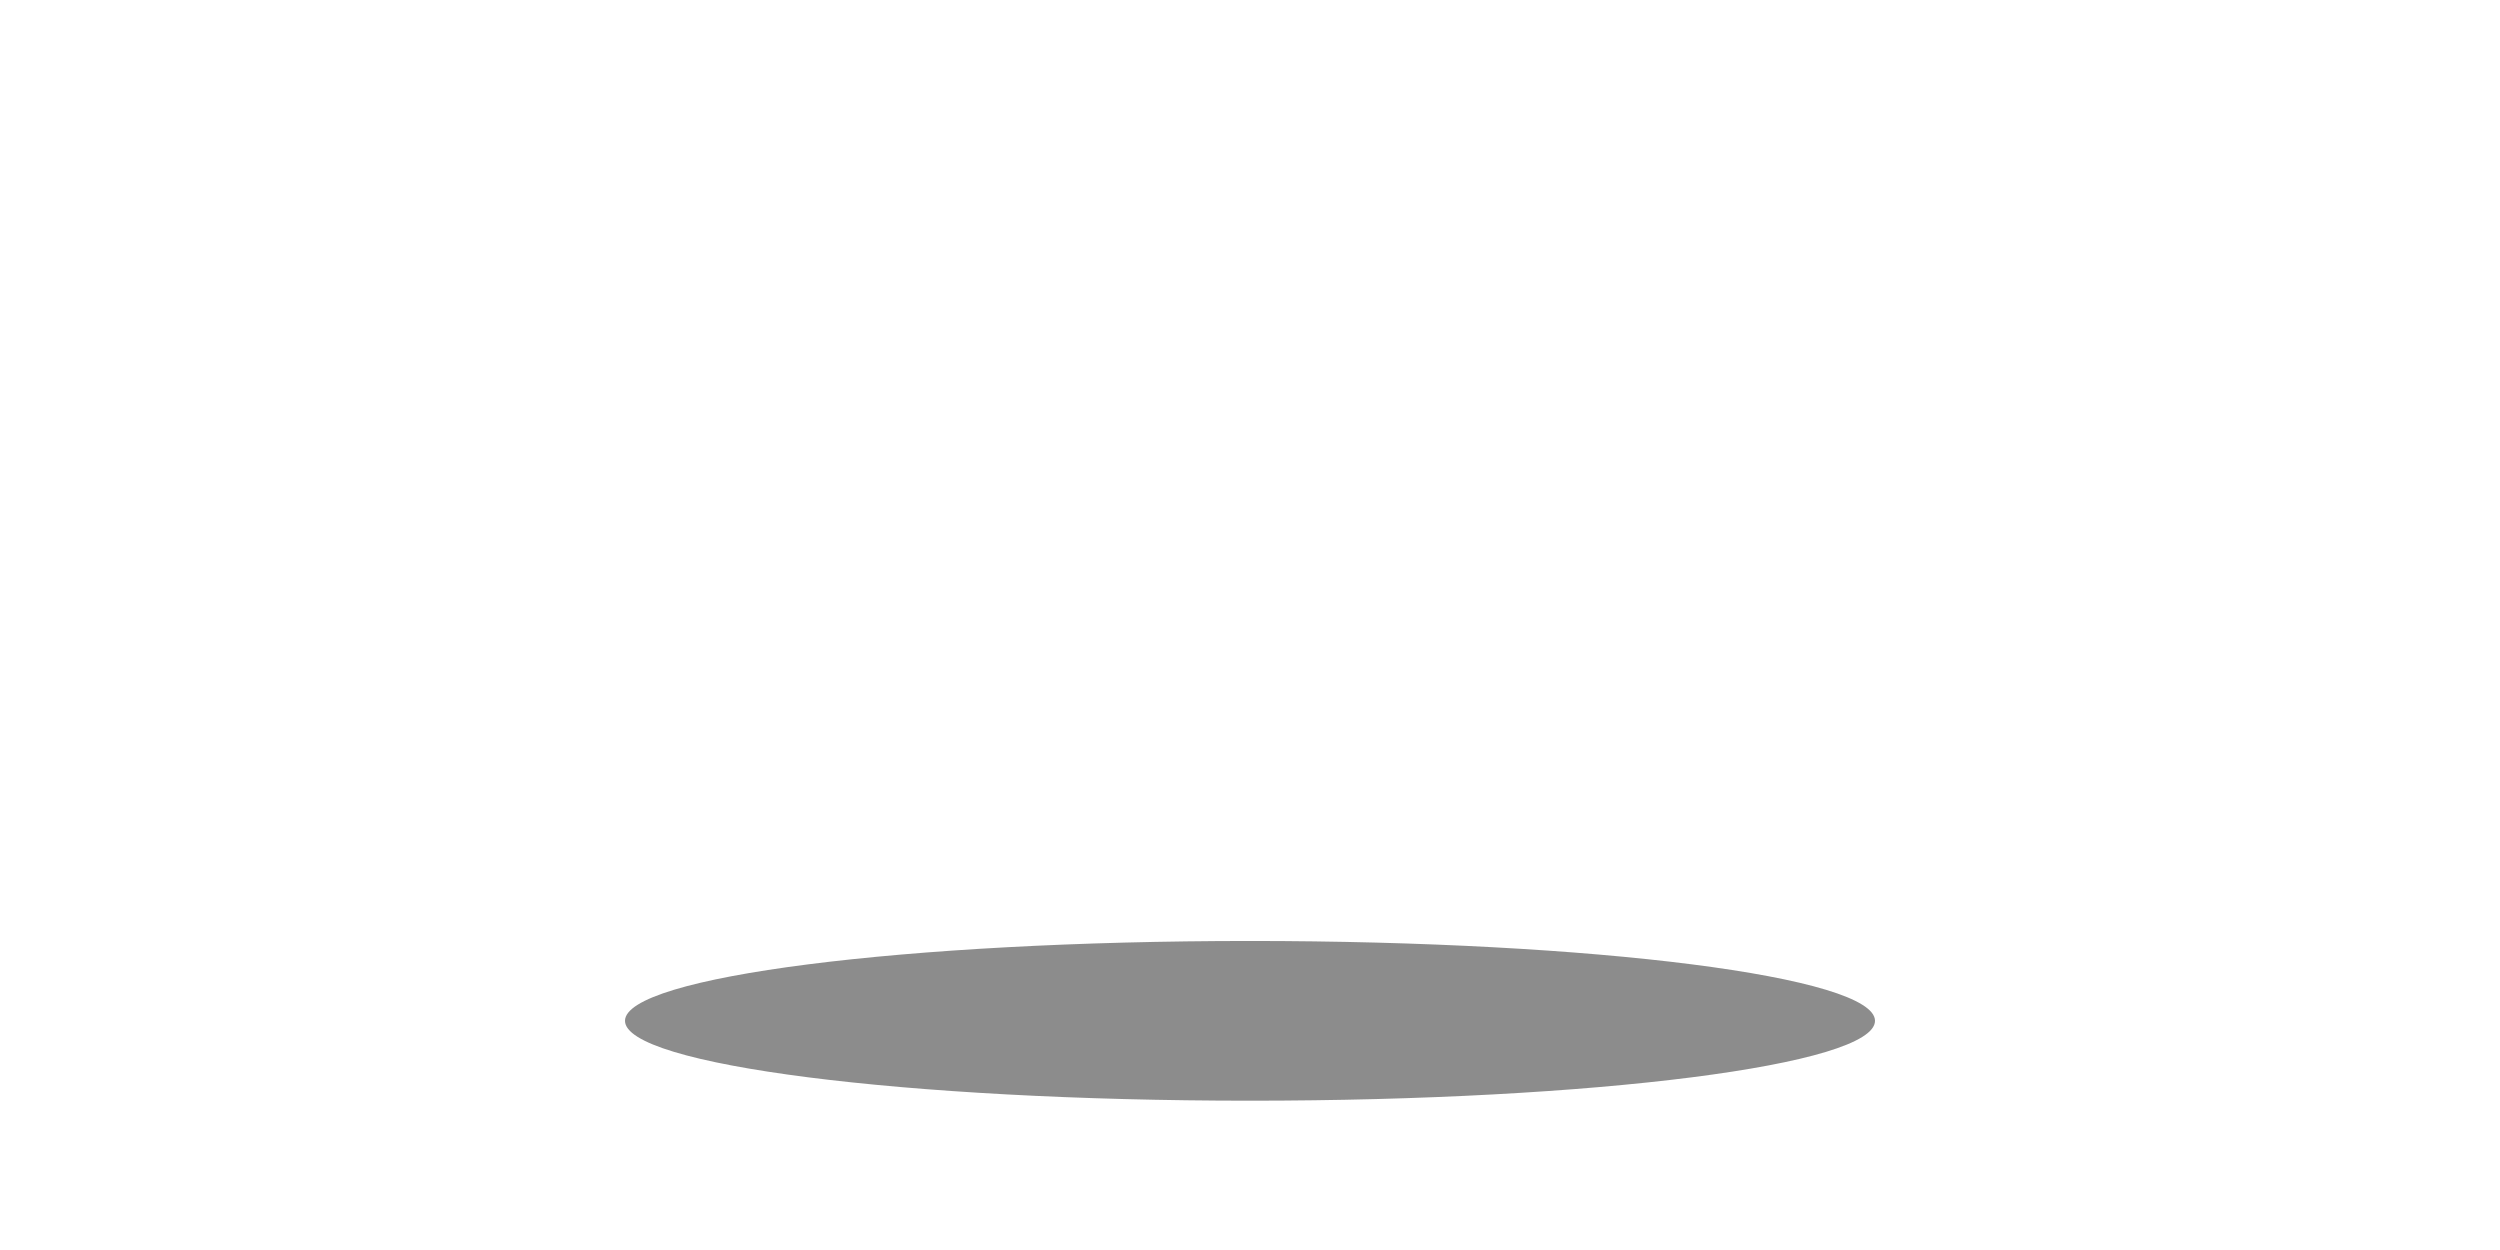
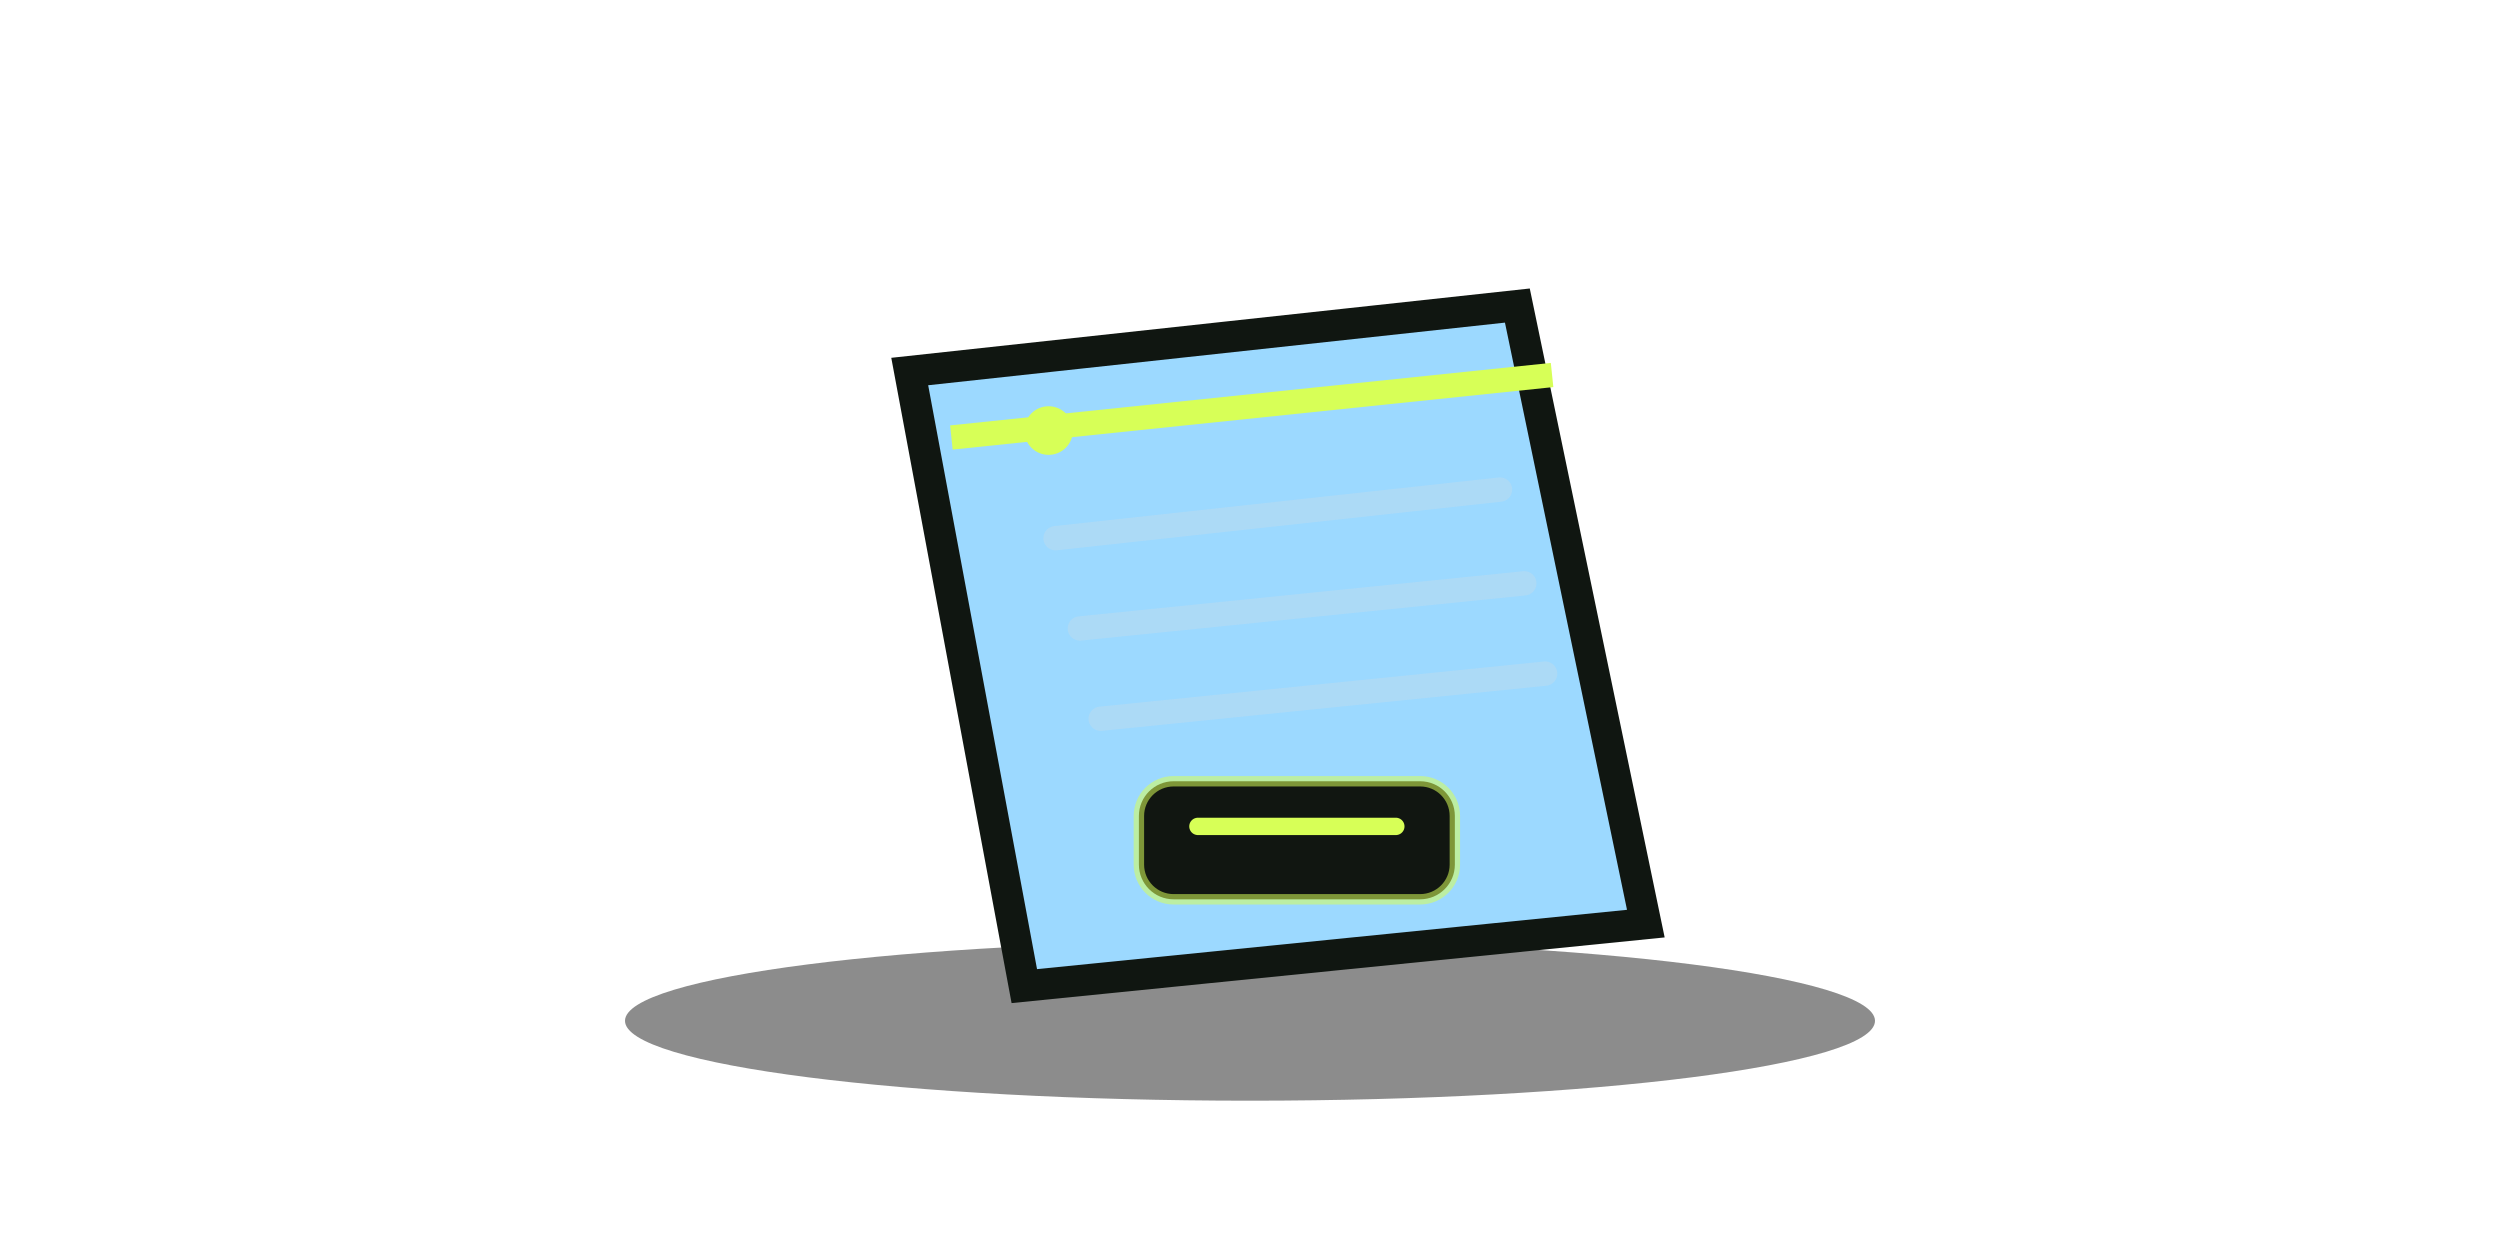
<svg xmlns="http://www.w3.org/2000/svg" width="720" height="360" viewBox="0 0 720 360" fill="none">
  <defs>
    <linearGradient id="p" x1="245" y1="85" x2="470" y2="278">
      <stop stop-color="#9CD9FF" />
      <stop offset=".38" stop-color="#4C9DD2" />
      <stop offset=".75" stop-color="#22587A" />
      <stop offset="1" stop-color="#162732" />
    </linearGradient>
    <filter id="s" x="120" y="40" width="480" height="310">
      <feGaussianBlur in="SourceAlpha" stdDeviation="13" />
      <feOffset dy="16" />
      <feColorMatrix values="0 0 0 0 0 0 0 0 0 0 0 0 0 0 0 0 0 0 .58 0" />
      <feBlend in2="SourceGraphic" />
    </filter>
  </defs>
  <ellipse cx="360" cy="294" rx="180" ry="23" fill="#000" fill-opacity=".45" />
-   <g filter="url(#s)">
+   <g>
    <path d="M262 107L437 88L474 266L295 284L262 107Z" fill="url(#p)" stroke="#101611" stroke-width="9" />
    <path d="M274 126L447 108" stroke="#D7FF57" stroke-width="7" />
    <path d="M304 155L432 141M311 181L439 168M317 207L445 194" stroke="#B4DBF2" stroke-opacity=".7" stroke-width="7" stroke-linecap="round" />
    <rect x="328" y="225" width="91" height="34" rx="10" fill="#111611" stroke="#D7FF57" stroke-opacity=".55" stroke-width="3" />
    <path d="M345 238H402" stroke="#D7FF57" stroke-width="5" stroke-linecap="round" />
    <circle cx="302" cy="124" r="7" fill="#D7FF57" />
  </g>
</svg>
